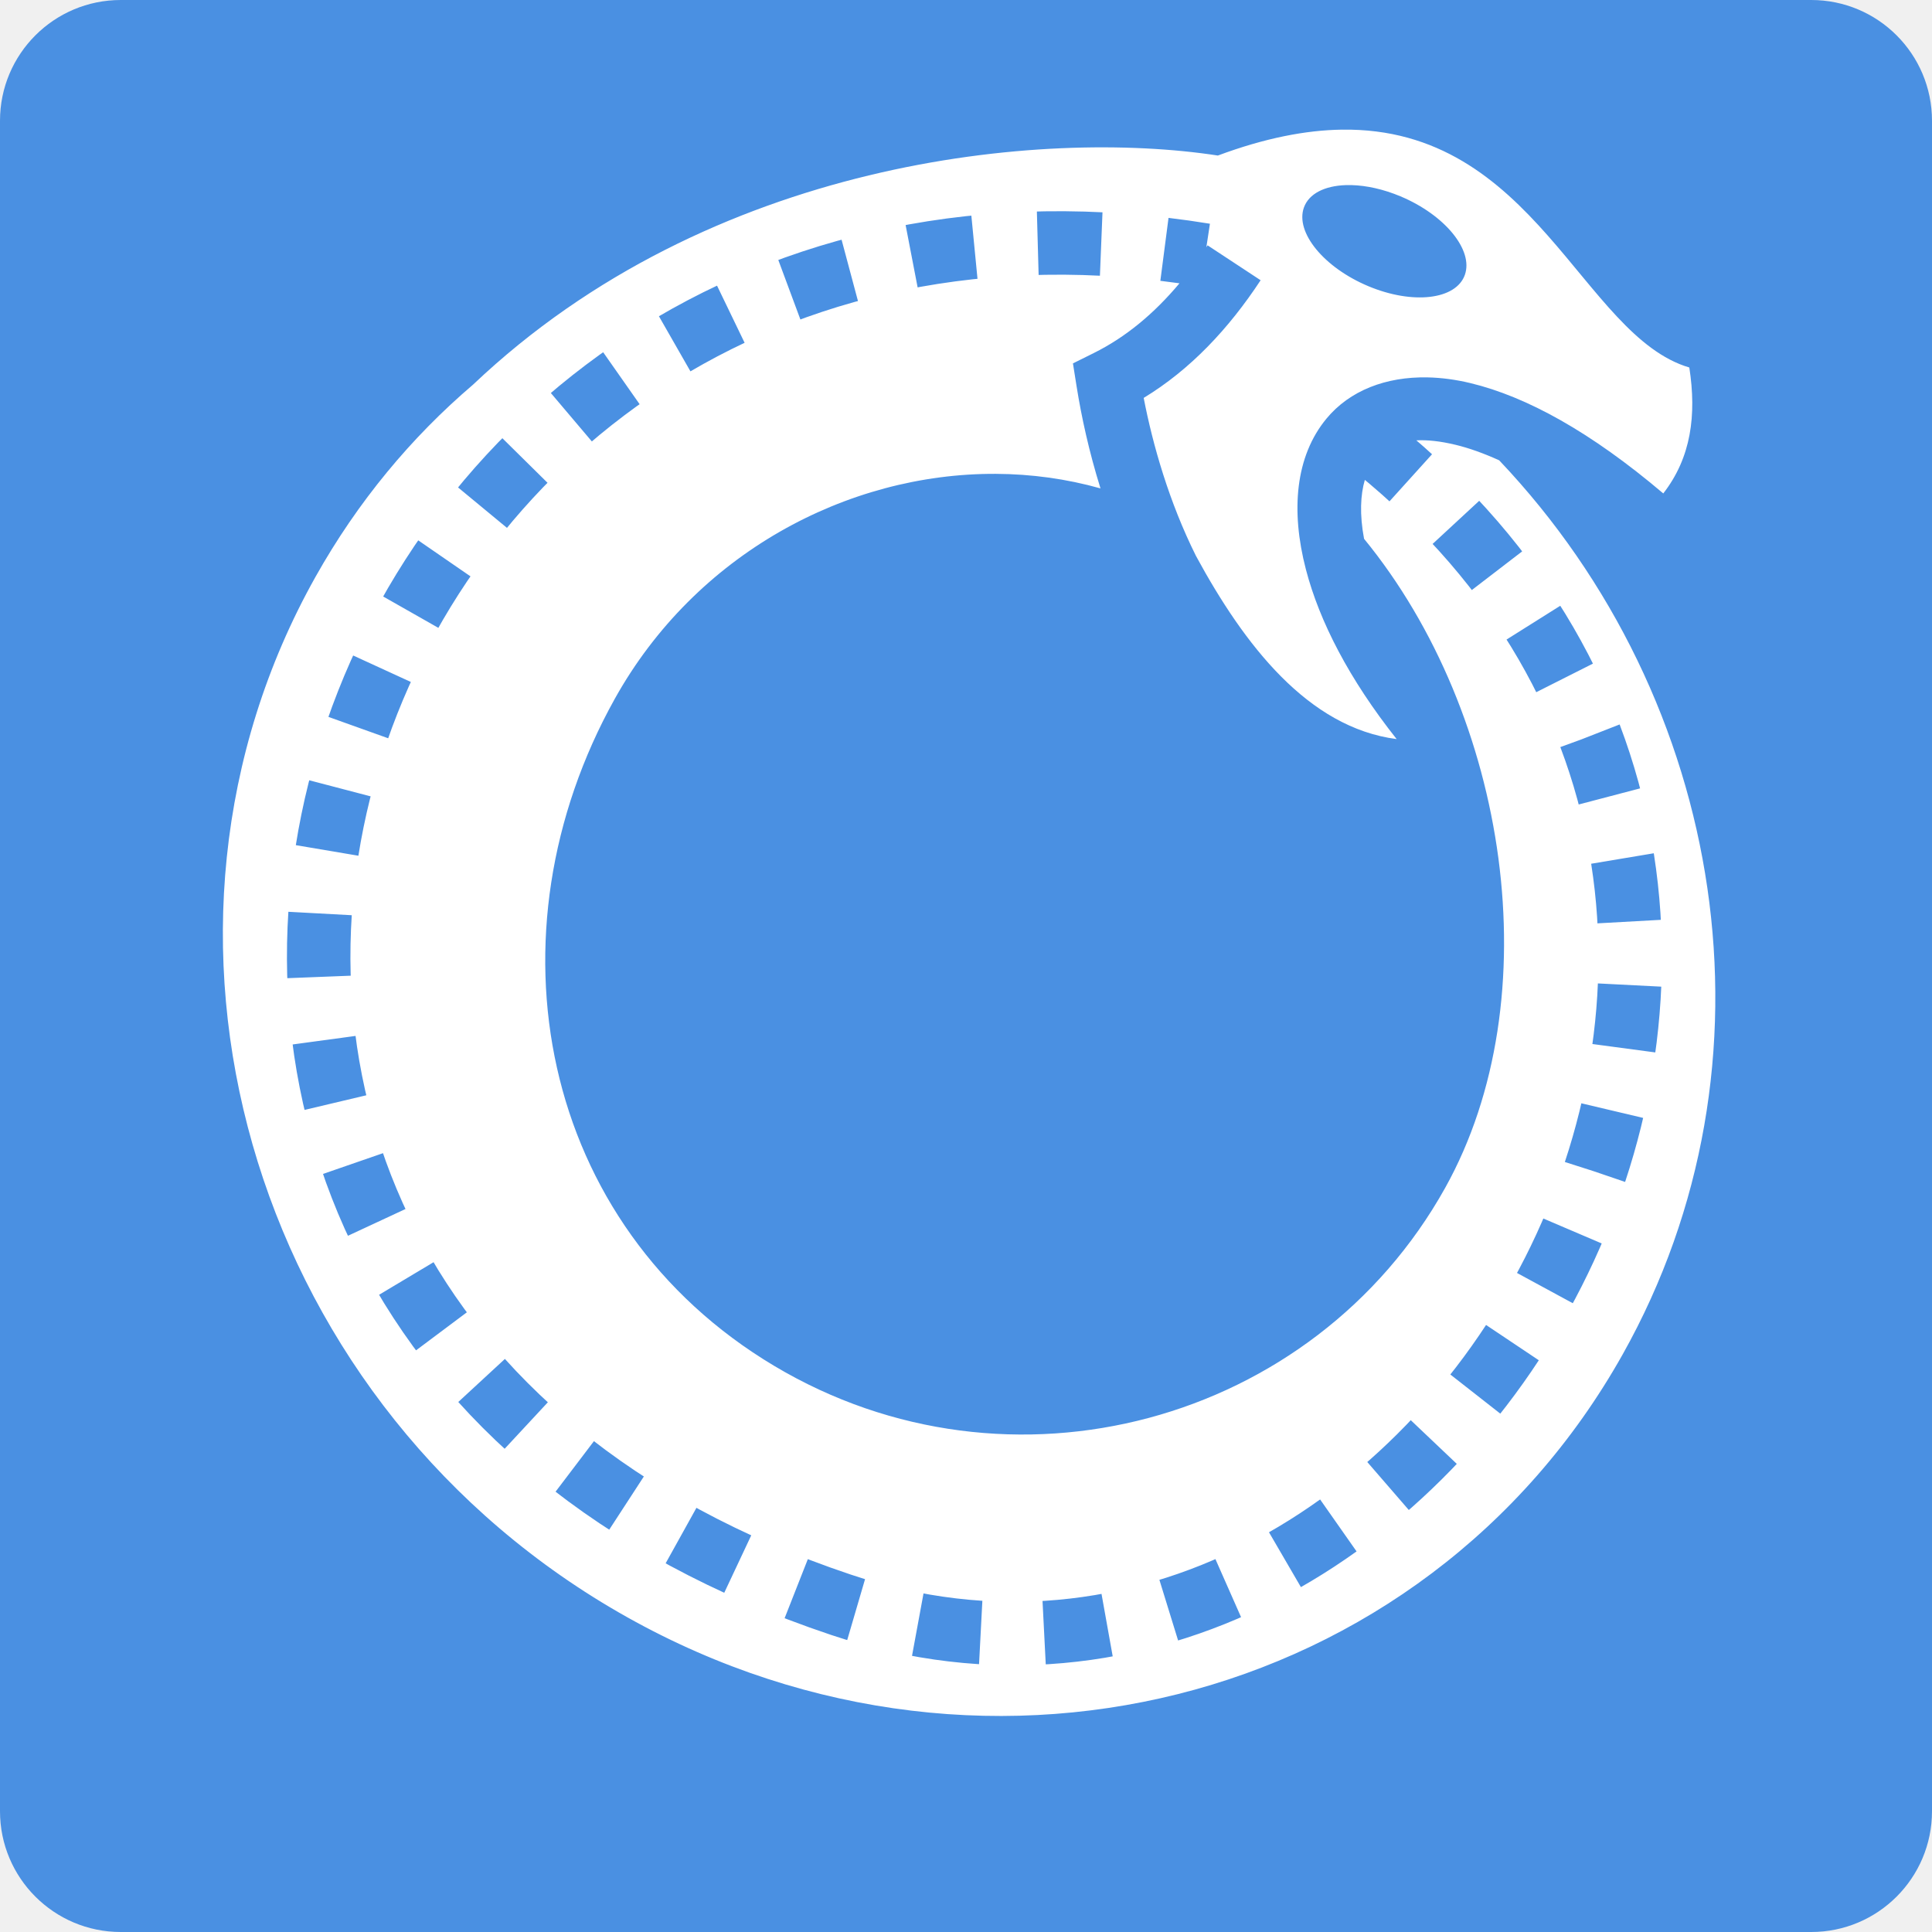
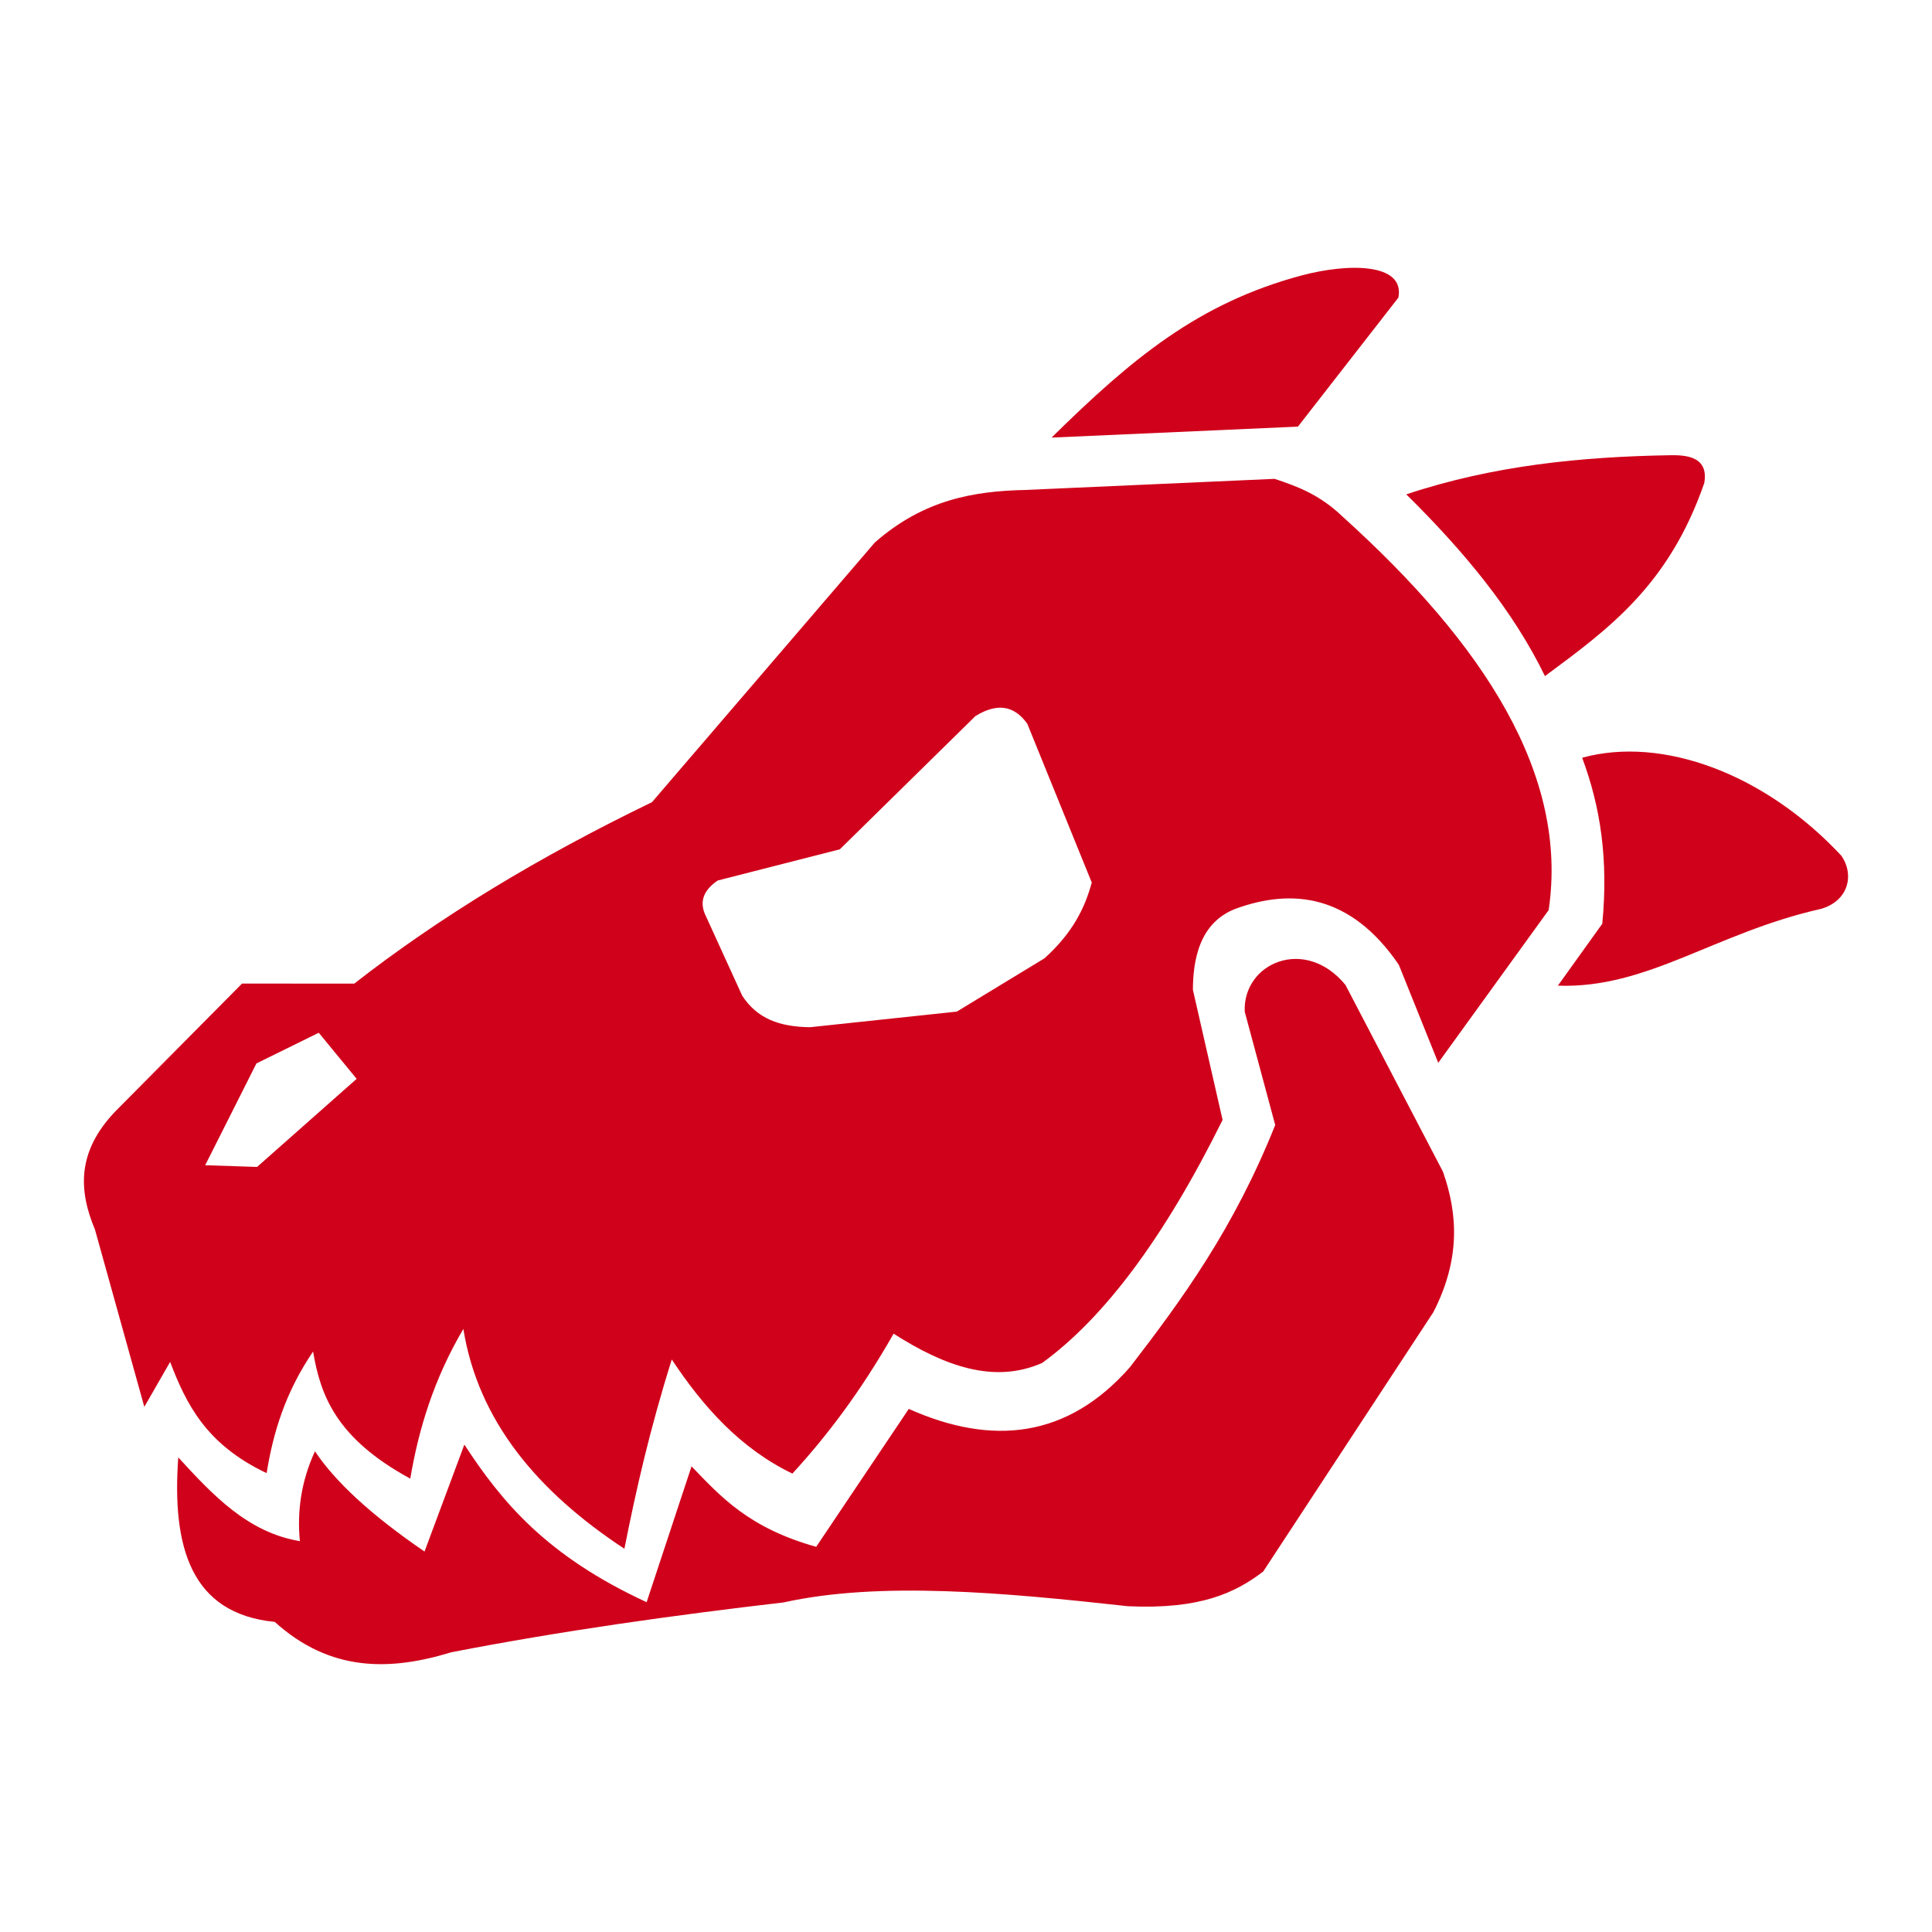
<svg xmlns="http://www.w3.org/2000/svg" style="height: 512px; width: 512px;" viewBox="0 0 512 512">
-   <rect fill="#4a90e2" fill-opacity="1" height="512" width="512" rx="32" ry="32" />
-   <g class="" style="touch-action: none;" transform="translate(5,-9)">
-     <path d="M361.066 19.732c-10.544.158-22.568 2.455-36.455 7.622-51.68-7.935-149.35 1.07-219.3 67.445-18.193 15.515-33.99 34.47-46.415 56.622C.422 255.664 39.01 391.614 145.668 454.862c106.657 63.247 239.682 29.71 298.156-74.534 48.044-85.65 30.543-192.683-36.38-263.228-4.687-2.128-8.99-3.64-12.84-4.567-4.584-1.104-8.377-1.48-11.557-1.312l2.148 1.858.076.067.078.068 2.322 2.1-12.53 13.865-2.247-2.032-3.72-3.218-1.288-1.065c-1.283 4.36-1.58 10.16-.23 17.346 42.46 51.85 55.07 135.21 23.86 191.16-38.675 69.334-128.217 93.756-197.552 52.372-69.335-41.384-85.586-127.136-46.91-196.47 23.7-42.486 68.22-66.402 112.18-66.188 10.397.05 20.762 1.456 30.812 4.283-3.377-10.83-5.62-21.137-7.033-30.027l-1.078-6.78 6.148-3.054c9.405-4.673 17.726-11.592 25.22-20.53l-5.632-.73 2.408-18.533 5.895.766.1.012.1.016 6.098.928-1.05 6.906c.122-.182.245-.358.366-.54l15.61 10.274c-9.408 14.29-20.69 26.305-34.432 34.647 2.702 13.958 7.508 30.712 15.408 46.554 14.18 26.138 32.952 50.527 59.078 53.91-13.96-17.62-22.724-34.61-26.727-49.976-4.515-17.336-3.088-33.33 6.057-44.384 6.86-8.29 17.515-12.383 29.738-12.146 4.075.08 8.322.64 12.662 1.685 16.536 3.985 35.473 14.414 56.78 32.487 8.212-10.56 9.83-23.052 7.668-37.082-31.578-9.323-45.42-70.888-102.362-70.038zm2.97 16.33c4.357.122 9.314 1.2 14.323 3.297 13.085 5.48 21.578 15.845 18.97 23.154-2.607 7.307-15.328 8.79-28.414 3.31-13.086-5.48-21.58-15.848-18.973-23.156 1.467-4.11 6.134-6.378 12.266-6.6.595-.02 1.205-.023 1.827-.005zm-84.733 7.69h.107l.106.002 5.76.103.107.002.105.003 5.147.21-.758 18.673-5.055-.205-5.51-.1-5.54.03-1.942.05-.516-18.68 2.073-.057.105-.004h.108l5.703-.028zm-27.282 1.303l1.81 18.6-1.387.134-5.13.62-5.233.756-5.01.844-.87.168-3.538-18.35.977-.19.106-.02.11-.018 5.275-.89.108-.017.11-.015 5.34-.774.107-.015.11-.013 5.4-.652.11-.014.106-.01 1.5-.145zm-38.213 7.088l4.826 18.054-1.2.323-4.704 1.376-4.69 1.495-4.597 1.587-1.76.654-6.507-17.52 1.867-.692.102-.04.105-.034 4.816-1.66.104-.038.105-.033 4.883-1.556.106-.034.105-.03 4.95-1.45.106-.03.107-.03 1.274-.34zm-36.672 13.525l8.12 16.83-3.857 1.86-4.173 2.138-4.14 2.242-3.782 2.162-9.278-16.222 3.877-2.217.094-.054.096-.05 4.322-2.342.096-.05.095-.05 4.395-2.25.098-.05.1-.048 3.937-1.898zm-33.528 19.61l10.733 15.3-.885.62-.045.032-3.582 2.64-3.652 2.816-3.574 2.888-2.325 1.97L128.2 97.282l2.423-2.05.08-.066.082-.066 3.717-3.006.082-.067.084-.064 3.795-2.927.084-.066.086-.063 3.87-2.85.087-.064.088-.06.93-.653zm-29.683 25.31l13.3 13.13-1.244 1.26-3.08 3.262-3 3.322-2.925 3.385-1.692 2.047-14.406-11.906 1.74-2.106.065-.078.068-.078 3.066-3.55.07-.08.067-.075 3.15-3.487.07-.076.07-.077 3.236-3.423.07-.077.07-.074 1.304-1.318zm287.633 18.435l1.978 2.14.072.08.07.077 3.173 3.588.07.08.07.08 3.057 3.62.068.083.07.085 2.942 3.655.068.084.065.086.947 1.234-14.82 11.383-.864-1.123-2.824-3.506-2.932-3.475-3.045-3.44-1.883-2.034 13.717-12.697zM89.152 140.666l15.39 10.605-1.03 1.492-2.438 3.707-2.355 3.755-2.273 3.804-1.367 2.404-16.248-9.233 1.412-2.485.05-.088.052-.086 2.375-3.976.053-.085.053-.087 2.465-3.93.054-.086.056-.084 2.55-3.88.058-.087.056-.082 1.088-1.578zm336.278 19.262l1.382 2.2.06.09.056.096 2.283 3.83.058.092.054.096 2.176 3.854.055.095.05.1 2.073 3.874.05.098.05.097 1.27 2.513-16.69 8.414-1.22-2.418-1.95-3.65-2.026-3.593-.025-.04-2.21-3.706-1.316-2.093 15.82-9.95zM69.994 174.57l16.985 7.797-.552 1.196-.008.02-1.79 4.13-1.655 4.06-1.555 4.063-1.113 3.11-17.596-6.296 1.145-3.2.036-.096.038-.094 1.638-4.283.036-.094.04-.094 1.73-4.253.038-.094.04-.09 1.827-4.22.04-.092.042-.09.634-1.38zm372.912 20.303l.024.06.04.102.038.102 1.453 3.988.038.102.035.103 1.354 4.002.035.104.03.103 1.257 4.013.03.103.03.104 1.158 4.027.03.104.026.104.448 1.703-18.077 4.746-.418-1.588-1.103-3.845-1.2-3.832-1.263-3.74-1.368-3.756-.053-.145 6.163-2.246 11.293-4.417zm-385.85 16.44l18.08 4.736-.185.702-.01.04-.99 4.16-.91 4.237-.817 4.246-.692 4.097-18.426-3.115.71-4.197.016-.103.02-.1.86-4.47.02-.104.02-.1.96-4.452.02-.1.024-.102 1.06-4.434.022-.1.027-.1.194-.742zm395.905 21.494l.048.275.017.104.014.103.587 4.067.016.104.01.102.497 4.073.014.1.01.105.404 4.072.012.102.008.1.314 4.073.008.102.006.1.11 2.016-18.66 1.037-.106-1.93-.295-3.83-.39-3.923-.47-3.834-.562-3.893-.024-.142 18.43-3.083zm-402.048 17.23l18.662 1.01-.224 4.17-.135 4.355-.035 4.352.068 4.27.025.66-18.673.734-.03-.77-.006-.11-.002-.108-.07-4.538-.002-.11.002-.108.035-4.537v-.108l.004-.11.142-4.535.002-.108.006-.107.232-4.303zm385.59 21.094l18.664.95-.186 3.662-.003.098-.008.096-.29 4.035-.008.098-.008.096-.373 4.025-.007.093-.012.096-.452 4.013-.01.093-.013.094-.385 2.87-18.523-2.477.37-2.762.434-3.845.357-3.83.275-3.844.18-3.56zM70.697 286.587l.422 3.12.665 4.16.008.046.807 4.342.892 4.23.375 1.582-18.185 4.31-.4-1.692-.028-.114-.024-.113-.943-4.47-.025-.112-.02-.113-.832-4.485-.02-.113-.02-.113-.722-4.497-.017-.112-.015-.11-.437-3.232 18.52-2.512zm360.948 19.842l18.185 4.302-.598 2.53-.02.088-.023.088-1.004 3.896-.022.088-.025.086-1.077 3.875-.024.087-.028.088-1.15 3.85-.026.085-.027.086-1.224 3.826-.027.084-.03.084-.003.01-9.35-3.187-8.392-2.684.055-.17 1.14-3.565 1.077-3.6.01-.03 1.038-3.74.94-3.648.01-.04.59-2.49zM78.78 321.113l.796 2.303 1.537 4.1 1.655 4.095 1.79 4.124.846 1.82-16.945 7.882-.917-1.967-.05-.11-.048-.11-1.86-4.283-.048-.112-.045-.11-1.742-4.313-.045-.112-.04-.11-1.628-4.343-.043-.11-.04-.112-.835-2.42 17.66-6.112zm341.665 19.24l17.184 7.344-.536 1.252-.033.08-.037.077-1.642 3.653-.034.08-.037.078-1.712 3.62-.037.077-.037.078-1.775 3.584-.04.078-.04.08-1.84 3.545-.04.077-.04.076-.633 1.166-16.428-8.913.55-1.012.017-.03 1.81-3.488.016-.03 1.62-3.272.027-.053 1.66-3.518.023-.048 1.533-3.415.502-1.168zM93.668 353.22l1.377 2.305 2.46 3.883 2.518 3.76 2.723 3.84.723.965-14.962 11.2-.803-1.07-.072-.1-.07-.097-2.82-3.978-.07-.1-.068-.1-2.697-4.023-.068-.1-.065-.103-2.576-4.066-.065-.102-.063-.105-1.445-2.42 16.04-9.59zM403.58 371.7l15.53 10.392-2.167 3.24-.048.072-.05.07-2.27 3.26-.05.07-.05.07-2.33 3.214-.05.07-.052.07-2.385 3.165-.053.07-.054.07-1.78 2.276-14.713-11.527 1.675-2.137.032-.04 2.312-3.07.04-.054 2.167-2.992 2.203-3.164.024-.033 2.07-3.094zm-288.91 10l3.246 3.513 3.387 3.486 3.588 3.507 2.43 2.256-12.722 13.69-2.55-2.37-.087-.08-.083-.082-3.695-3.612-.084-.084-.084-.084-3.57-3.67-.083-.086-.08-.088-3.34-3.615 13.73-12.68zm266.736 18.034l13.553 12.868-1.44 1.517-.063.064-.062.064-2.758 2.795-.065.064-.064.065-2.81 2.736-.063.063-.067.063-2.857 2.678-.065.065-.07.06-2.903 2.618-.07.063-.07.06-.7.606-12.23-14.13.644-.56 2.783-2.508.036-.033 2.655-2.49 2.614-2.544.035-.035 2.698-2.735.024-.024 1.314-1.386zm-240.517 6.174l3.48 2.643 4.284 3.093 4.4 3.015 2.536 1.65-10.194 15.665-2.597-1.692-.095-.06-.092-.062-4.605-3.156-.092-.063-.092-.067-4.472-3.227-.092-.066-.092-.068-3.578-2.717 11.3-14.887zm213.827 17.17l10.732 15.3-3.052 2.14-.08.054-.08.055-3.215 2.156-.082.057-.083.053-3.255 2.086-.084.05-.084.054-3.297 2.014-.086.052-.085.05-2.906 1.69-9.4-16.154 2.79-1.62 3.17-1.938 2.99-1.914.04-.026 3.016-2.02.023-.017 3.027-2.122zm-183.643 2.463l1.006.56 5.104 2.683 5.248 2.61 4.78 2.246-7.95 16.913-4.905-2.307-.093-.043-.094-.047-5.41-2.69-.094-.048-.094-.05-5.273-2.77-.095-.05-.094-.052-1.106-.615 9.07-16.34zm152.815 15.103l7.55 17.095-.963.426-.098.043-.1.04-3.55 1.474-.1.042-.1.04-3.585 1.387-.1.04-.103.036-3.615 1.306-.104.037-.103.035-3.647 1.22-.105.035-.107.034-2.158.666-5.51-17.858 2.073-.64 3.398-1.137 3.432-1.24 3.383-1.31 3.326-1.382.885-.39zm-120.013.007l.783.307 5.844 2.16.03.01 6.01 2.082.05.015 3.933 1.263.196.057-5.254 17.935-.277-.08-.113-.033-.113-.037-4.13-1.324-.103-.033-.1-.036-6.24-2.158-.09-.032-.09-.033-6.103-2.254-.09-.032-.092-.035-.89-.35 6.84-17.393zm34.06 10.098l1.954.36 3.807.6 3.885.51 3.773.395 3.75.293.16.008-.978 18.664-.275-.015-.12-.006-.122-.01-4.02-.315-.12-.01-.122-.013-4.037-.423-.12-.012-.12-.015-4.05-.53-.12-.017-.12-.02-4.067-.64-.12-.018-.118-.023-2.086-.383 3.386-18.382zm52.413.137l3.296 18.394-2.17.388-.115.02-.114.02-3.838.59-.117.016-.114.014-3.863.494-.118.016-.117.012-3.885.396-.117.014-.12.008-3.907.298-.12.01-.12.006-.882.045-.95-18.664.782-.04 3.59-.275 3.726-.38 3.63-.465 3.616-.555 2.028-.363z" fill="#fff" fill-opacity="1" transform="translate(25.6, 25.6) scale(0.9, 0.9) rotate(0, 256, 256)" />
+   <path d="M0 0h512v512H0z" fill="#ffffff" fill-opacity="1" />
+   <g class="" style="touch-action: none;" transform="translate(0,0)">
+     <path d="M72.81 429.82c-22.296-2.195-27.265-19.923-25.57-43.598 9.177 9.99 18.39 19.894 32.228 22.2-.75-7.84.293-15.77 4-23.815 5.323 7.987 14.75 16.796 29.034 26.567l10.557-28.337c9.917 15.174 21.736 29.49 48.303 41.756l11.9-35.993c7.796 8.075 15.115 16.283 33.035 21.326l24.54-36.55c22.244 9.91 42.094 7.707 58.597-11.042 13.845-17.986 27.5-36.654 38.51-64.19l-8.08-30.04c-.552-12.898 15.98-20.13 26.698-7.09l25.833 49.492c3.972 11.24 4.647 23.27-2.554 37.263l-45.075 68.697c-7.32 5.586-16.634 10.108-35.875 9.198-33.167-3.663-65.717-6.63-91.228-1.006-29.393 3.428-58.757 7.524-88.056 13.206-16.216 4.97-32.058 5.285-46.8-8.046zm49.984-77.64c-7.862 13.362-11.848 26.56-14.065 39.672-19.74-10.725-23.808-22.162-25.76-33.68-7.4 10.894-10.6 21.59-12.304 32.22-16.063-7.584-21.34-18.375-25.577-29.468l-6.842 11.908-13.075-46.97c-4.258-10.16-4.962-20.487 5.36-31.3l33.614-33.91 29.724.024c22.626-17.655 48.995-33.63 78.902-48.084l59.06-68.815c12.993-11.43 26.398-13.64 39.898-13.933l66.047-2.944c5.954 1.975 11.9 4.133 18.015 10 37.572 33.9 59.94 68.483 54.618 104.286l-29.262 40.47-10.446-25.98c-12.92-18.94-28.54-20.093-42.872-14.982-10.078 3.594-11.672 13.897-11.694 21.634l7.862 34.466c-15.49 31.28-31.434 52.496-47.797 64.39-12.758 5.65-25.994.814-39.384-7.746-8.802 15.468-17.78 27.228-26.824 37.08-13.772-6.65-23.61-17.656-31.963-30.238-5.823 18.5-9.486 34.657-12.555 50.154-23.036-15.152-38.753-33.872-42.68-58.25zm-54.668-42.93l26.39-23.344-10.042-12.215-16.517 8.127-13.58 26.978zm146.55-37.028l38.892-4.14 23.205-14.102c7.48-6.71 10.755-13.412 12.553-20.1l-17.082-42.072c-3.296-4.632-7.716-5.748-13.728-2.055l-35.95 35.325-32.36 8.266c-3.713 2.525-5.07 5.6-3.104 9.514l9.595 21.018c3.986 6.115 9.925 8.244 17.978 8.346zm198.178-11.01l11.768-16.41c1.622-16.905-.42-30.83-5.337-43.993 21.267-5.852 48.473 4.256 68.698 25.97 3.597 5.257 1.703 12.092-5.455 14.096-28.087 6.32-45.94 21.194-69.674 20.335zM372.677 131.01c23.153-7.708 46.557-9.977 70.033-10.373 4.09-.053 10.16.33 8.942 7.363-9.41 27.2-25.444 38.73-42.226 51.175-8.48-17.487-21.597-33.22-36.75-48.165zm-27.735-58.017c12.282-3.26 27.412-3.39 25.65 5.873l-26.626 34.195-65.292 2.908c21.253-20.915 38.87-35.64 66.268-42.975z" fill="#d0021b" fill-opacity="1" />
  </g>
</svg>
